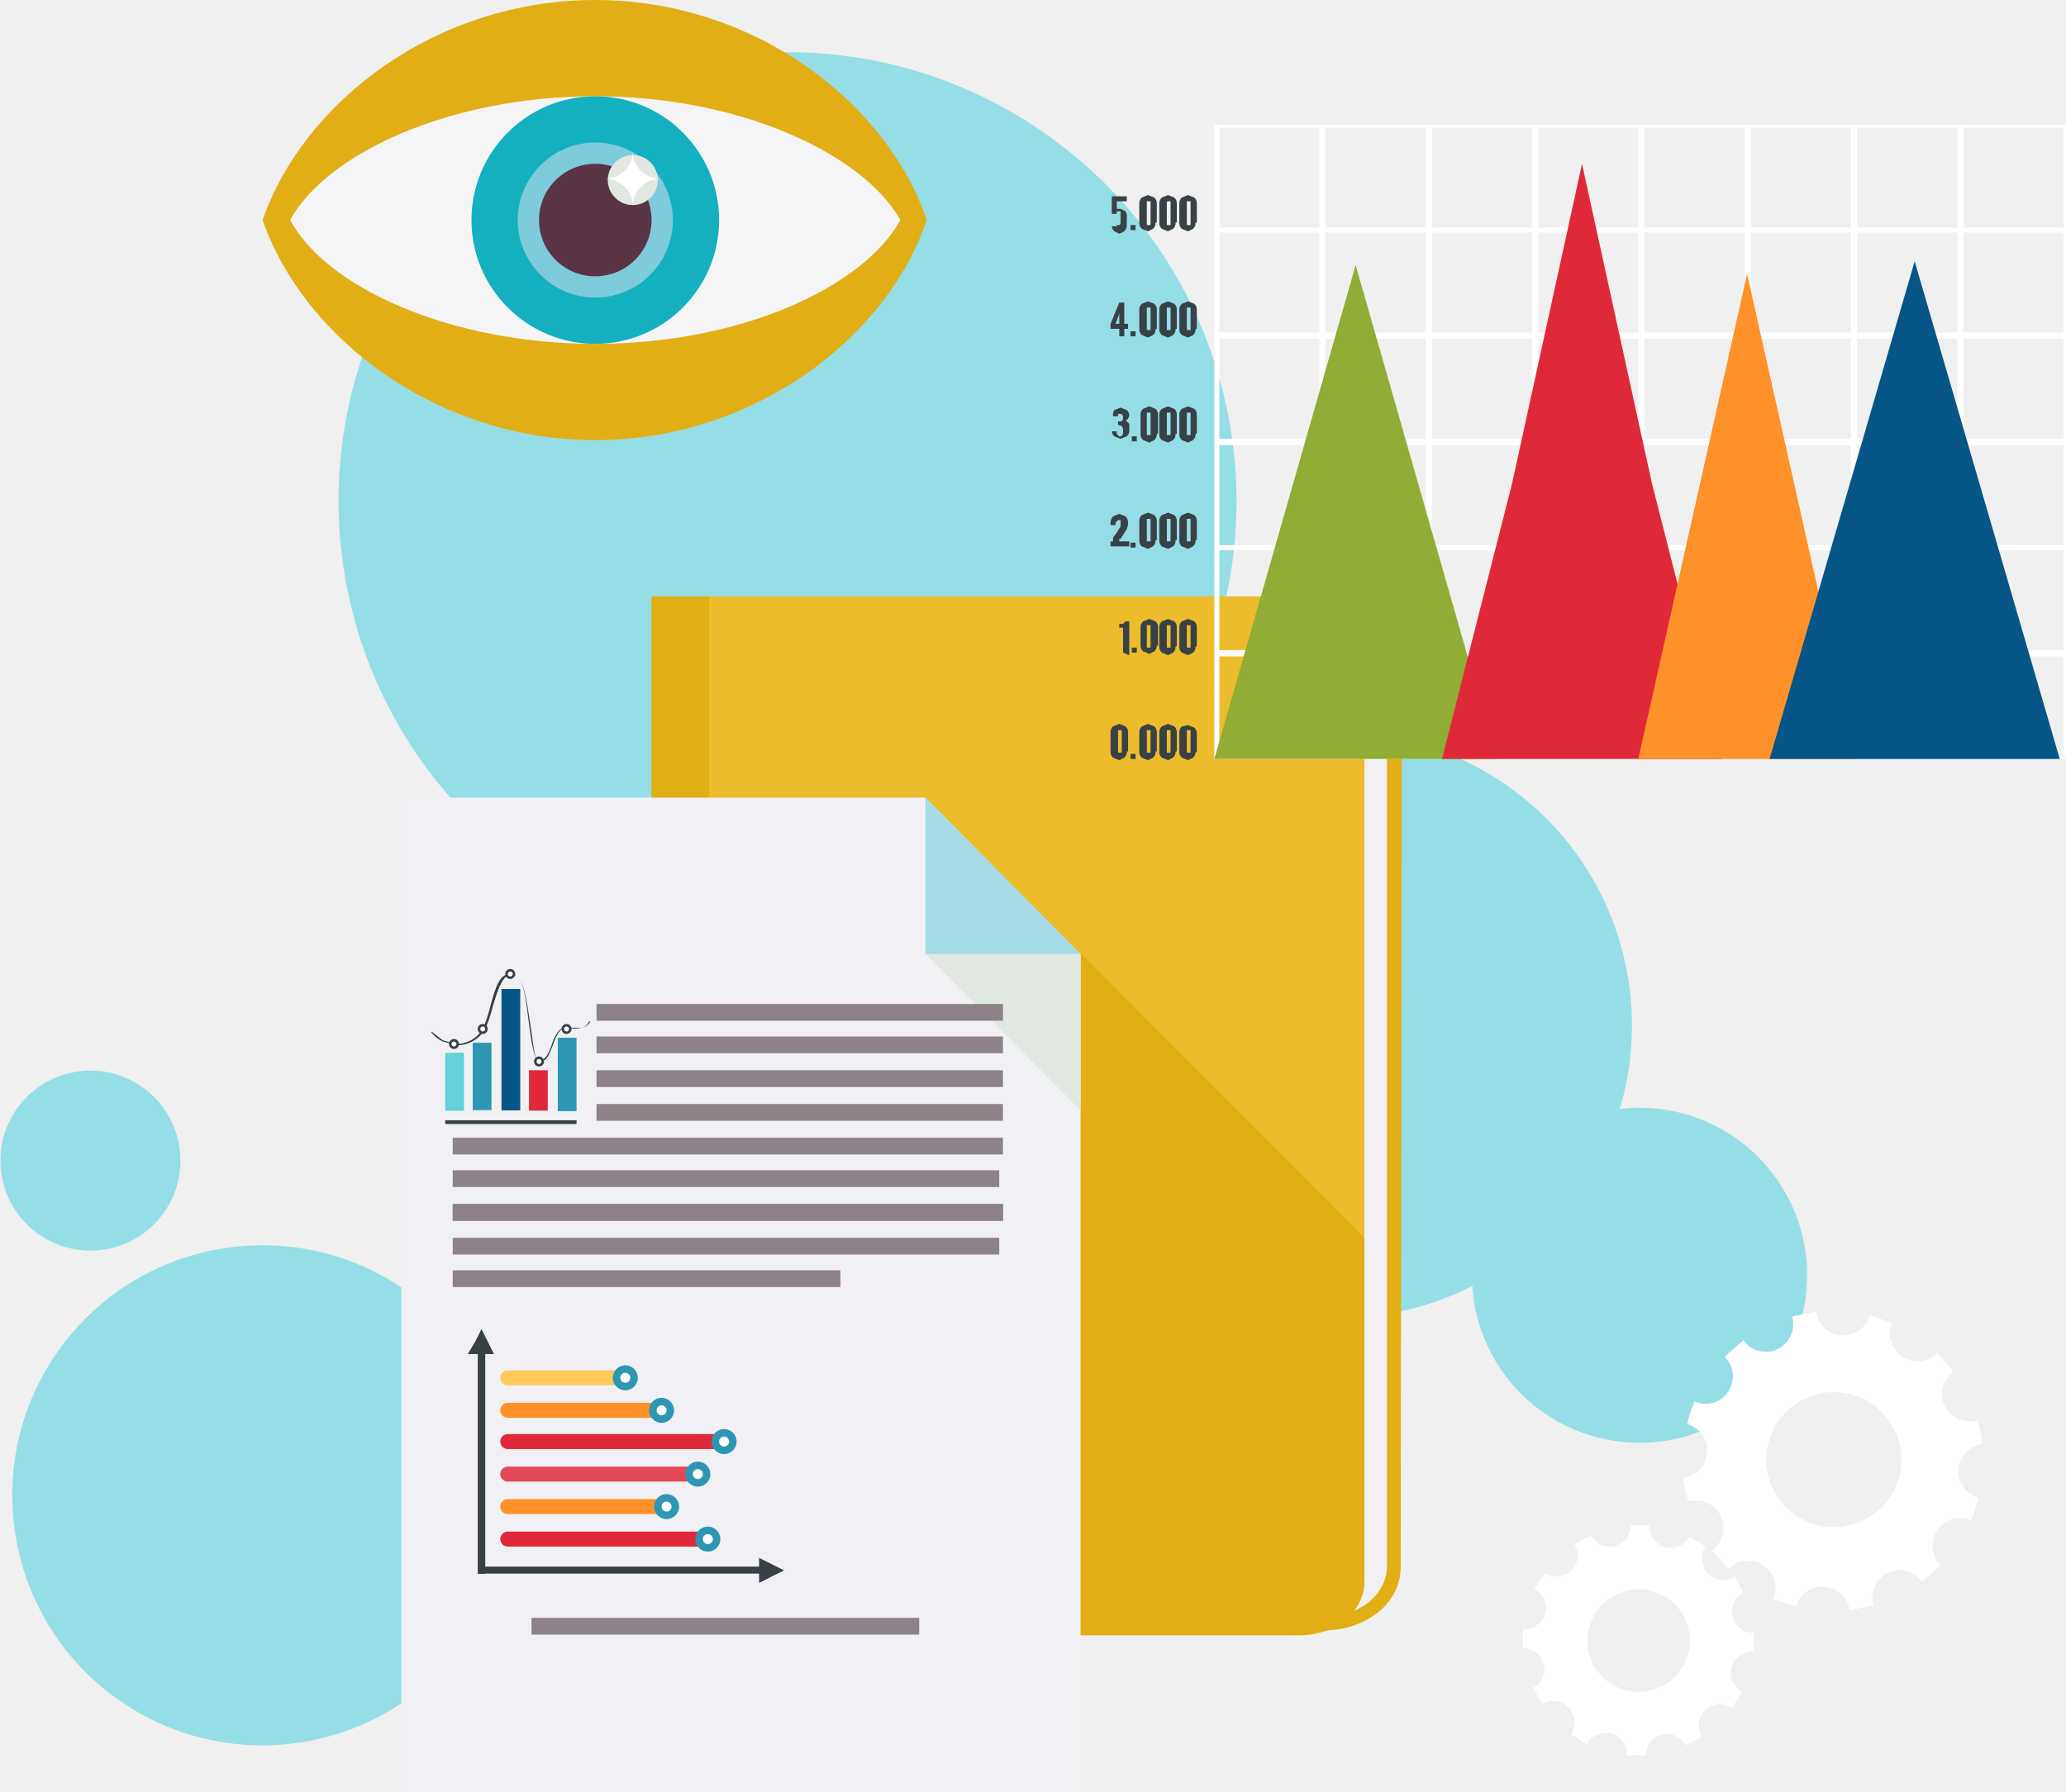
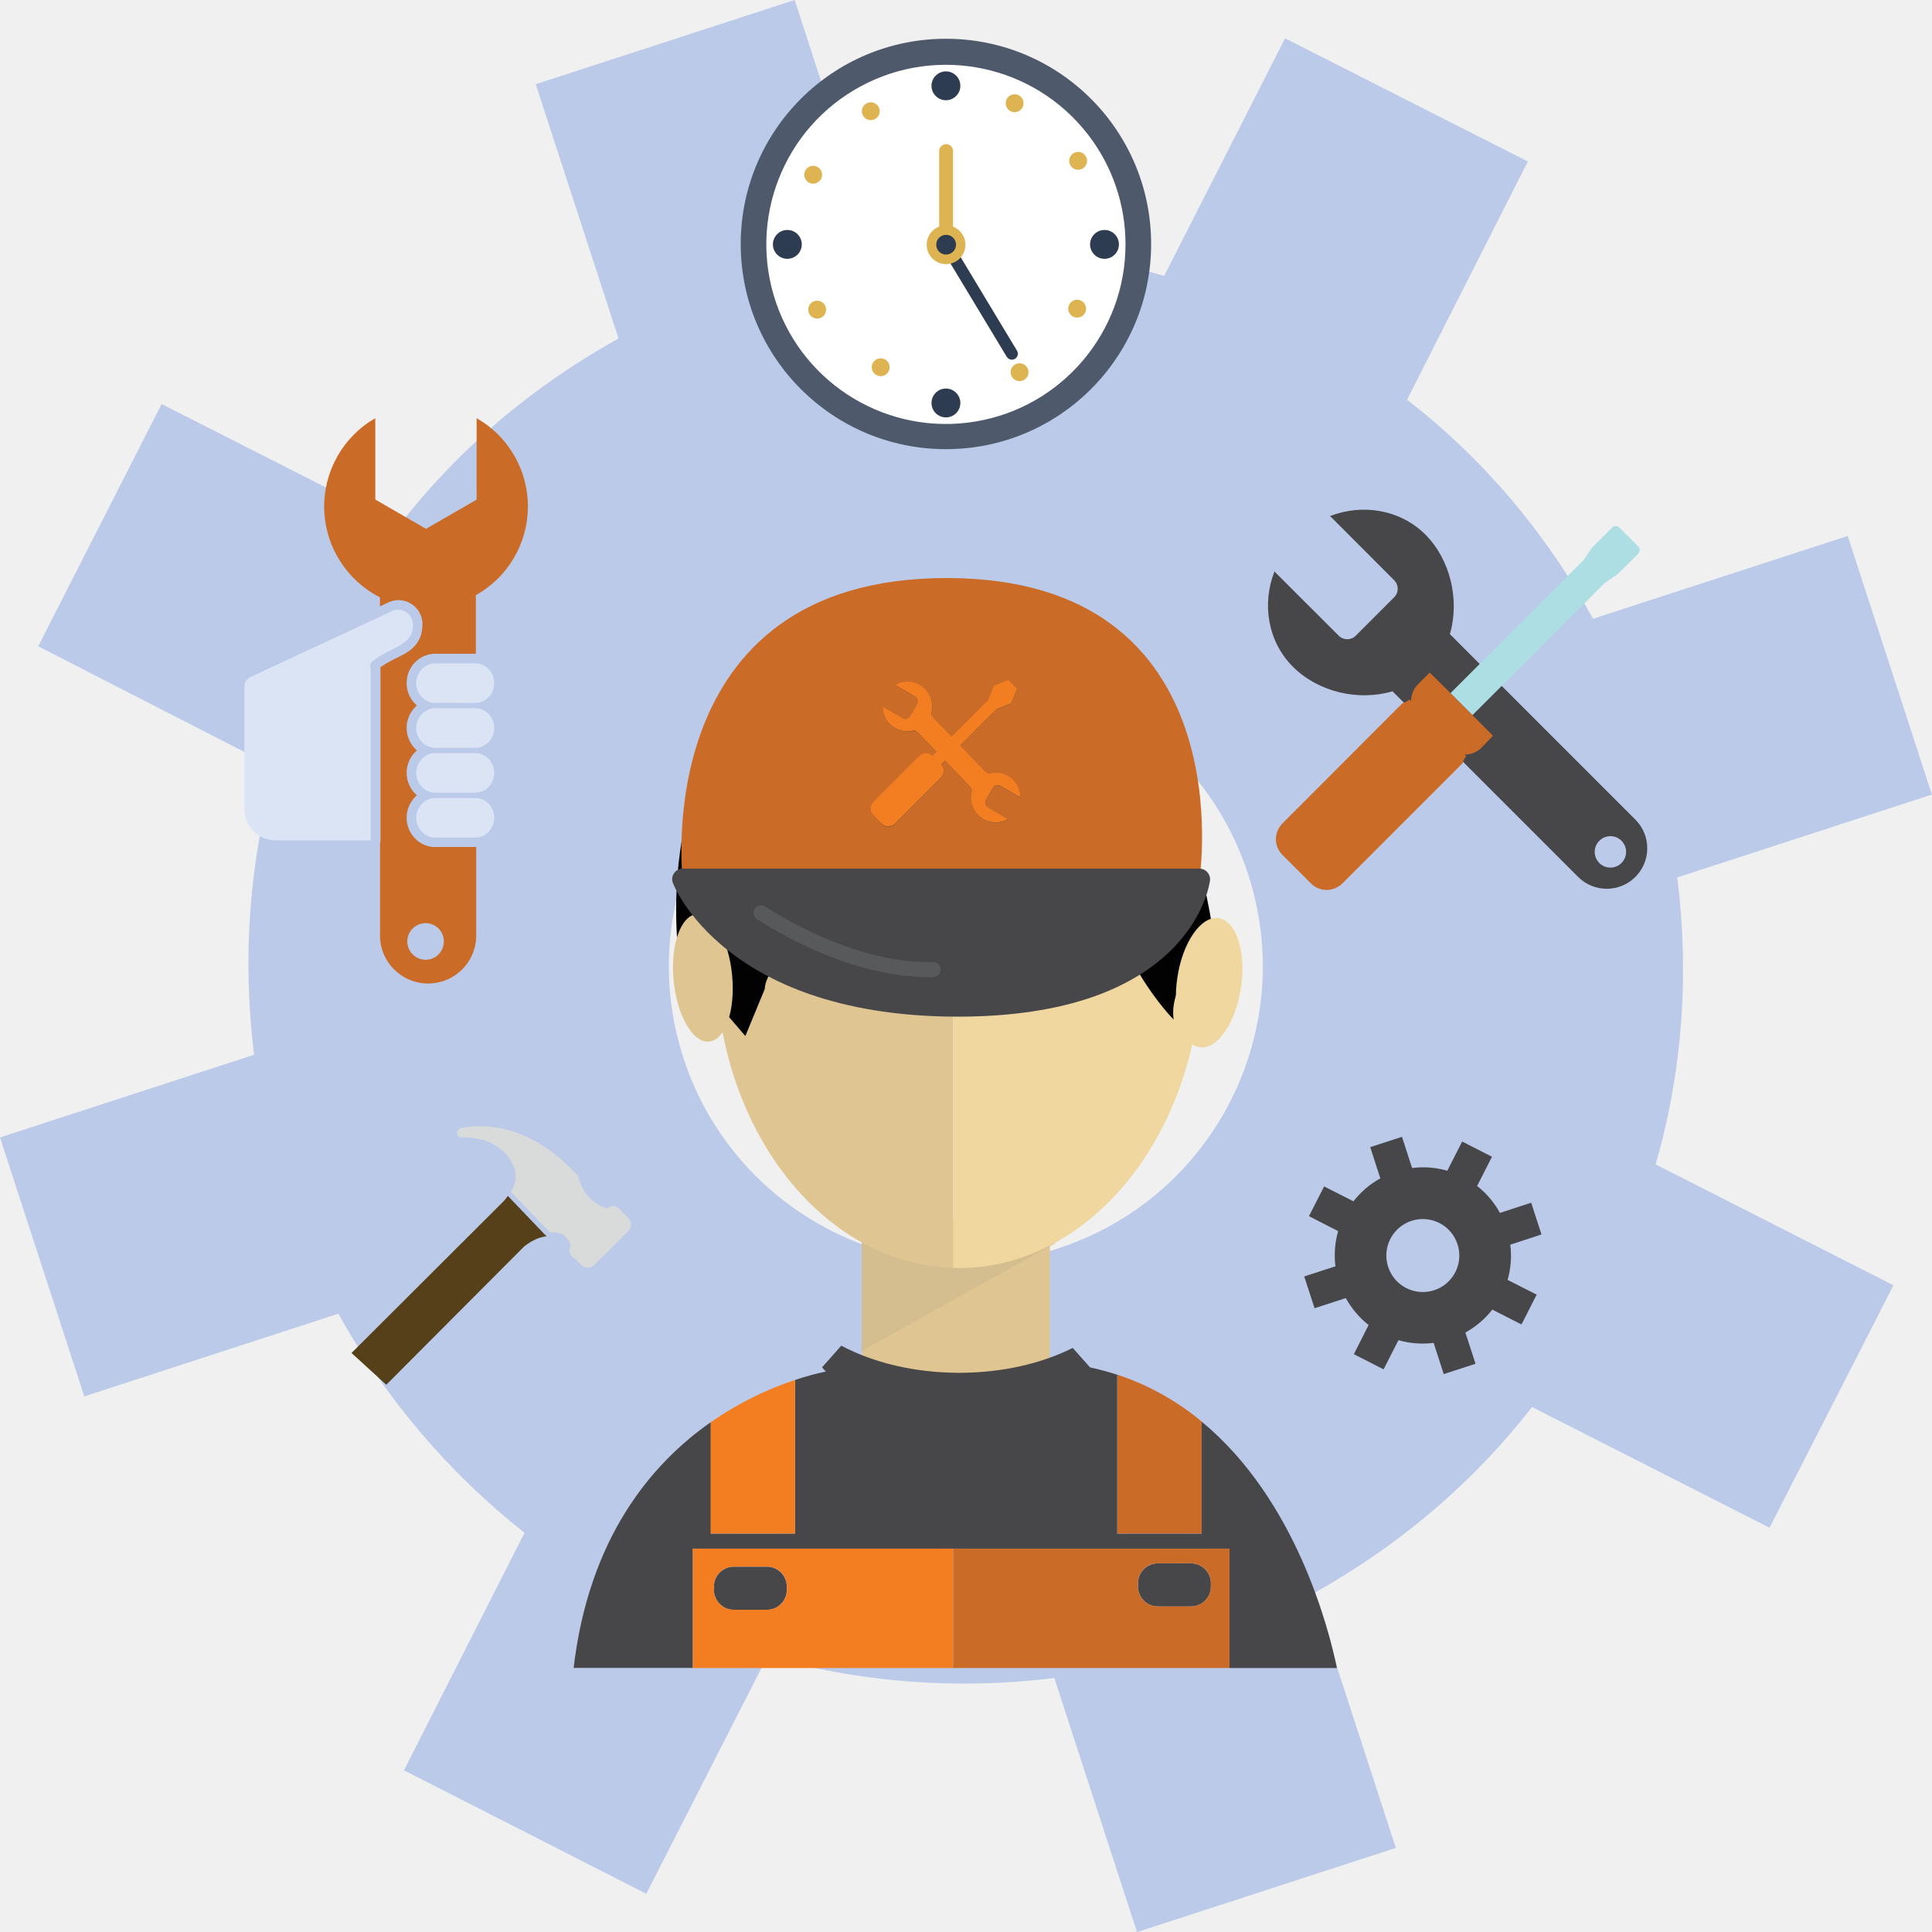
- <svg xmlns="http://www.w3.org/2000/svg" viewBox="0 0 165.2 143.3">
-   <circle cx="62.9" cy="40.1" r="35.9" transform="translate(-6.2 68) rotate(-54.5)" fill="#96dee6" />
-   <circle cx="21" cy="119.5" r="20" transform="translate(-88.5 67.3) rotate(-54.5)" fill="#96dee6" />
-   <path d="M47.6,0C60.2,0,70.9,8.1,74.1,17.6c-3.2,9.5-13.9,17.6-26.5,17.6S24.3,27.1,21,17.6C24.3,8.1,34.9,0,47.6,0Z" fill="#e1ae15" fill-rule="evenodd" />
-   <path d="M47.6,7.7C59.2,7.7,69,12.3,72,17.6c-3,5.4-12.8,9.9-24.4,9.9S26.1,23,23.2,17.6C26.1,12.3,35.9,7.7,47.6,7.7Z" fill="#f5f5f7" fill-rule="evenodd" />
-   <circle cx="47.6" cy="17.6" r="9.9" fill="#14b0bf" />
-   <circle cx="47.6" cy="17.6" r="6.2" fill="#7dcbdb" />
-   <circle cx="47.6" cy="17.6" r="4.5" fill="#5a3445" />
-   <circle cx="50.6" cy="14.4" r="2" fill="#e1e8e1" />
-   <path d="M50.6,12.1h0a2.2,2.2,0,0,0,2.2,2.2h0a2.2,2.2,0,0,0-2.2,2.2h0a2.2,2.2,0,0,0-2.2-2.2h0A2.2,2.2,0,0,0,50.6,12.1Z" fill="#fff" fill-rule="evenodd" />
-   <circle cx="131.1" cy="102" r="13.4" fill="#96dee6" />
-   <path d="M153.7,126.5l1.5-1.3a2.2,2.2,0,0,1,2.4-3.6,11.9,11.9,0,0,0,.6-1.8,2.2,2.2,0,0,1,.3-4.3,11.9,11.9,0,0,0-.4-1.9,2.2,2.2,0,0,1-1.9-3.9l-1.3-1.5a2.2,2.2,0,0,1-3.6-2.4l-1.8-.6a2.2,2.2,0,0,1-4.3-.3l-1.9.4a2.2,2.2,0,0,1-3.9,1.9l-1.5,1.3a2.2,2.2,0,0,1-2.4,3.6,12,12,0,0,0-.6,1.8,2.2,2.2,0,0,1-.3,4.3,11.7,11.7,0,0,0,.4,1.9,2.2,2.2,0,0,1,1.9,3.9l1.3,1.5a2.2,2.2,0,0,1,3.6,2.4l1.8.6a2.2,2.2,0,0,1,4.3.3l1.9-.4a2.2,2.2,0,0,1,3.9-1.9Zm-4.7-4.9a5.4,5.4,0,1,1,2.5-7.2A5.4,5.4,0,0,1,149,121.6Z" fill="#fff" fill-rule="evenodd" />
-   <path d="M134.8,139.6l1.3-.7a1.7,1.7,0,0,1,2.4-2.3l.8-1.3a1.7,1.7,0,0,1,.9-3.2,9.4,9.4,0,0,0,0-1.5,1.7,1.7,0,0,1-.8-3.2l-.7-1.3a1.7,1.7,0,0,1-2.3-2.4l-1.3-.8a1.7,1.7,0,0,1-3.2-.9h-1.5a1.7,1.7,0,0,1-3.2.8l-1.3.7a1.7,1.7,0,0,1-2.4,2.3l-.8,1.3a1.7,1.7,0,0,1-.9,3.2,9.3,9.3,0,0,0,0,1.5,1.7,1.7,0,0,1,.8,3.2l.7,1.3a1.7,1.7,0,0,1,2.3,2.4l1.3.8a1.7,1.7,0,0,1,3.2.9h1.5a1.7,1.7,0,0,1,3.2-.8Zm-2.8-4.4a4.1,4.1,0,1,1,3-5A4.1,4.1,0,0,1,132,135.2Z" fill="#fff" fill-rule="evenodd" />
-   <circle cx="7.2" cy="92.8" r="7.2" transform="translate(-72.5 44.8) rotate(-54.5)" fill="#96dee6" />
-   <circle cx="107" cy="82" r="23.4" transform="translate(-21.8 121.5) rotate(-54.5)" fill="#96dee6" />
-   <path d="M112,125.3c0,3.2-3.1,5.1-6.1,5.1H52.9V48h53.1c2.9,0,6.1,2,6.1,5.1Z" fill="#e1ae15" fill-rule="evenodd" />
-   <path d="M110.9,125.3V53.2c0-2.2-2.2-4.1-5-4.1H54v80.2h52C108.7,129.3,110.9,127.5,110.9,125.3Z" fill="#f1f1f5" fill-rule="evenodd" />
-   <path d="M109.1,126.5V51.9c0-2.3-2.2-4.2-5-4.2h-52v83h52C106.9,130.7,109.1,128.8,109.1,126.5Z" fill="#ecbc2c" fill-rule="evenodd" />
-   <path d="M109.1,126.5V99L76,65.8,52.1,89.7v41.1h52C106.9,130.7,109.1,128.8,109.1,126.5Z" fill="#e1ae15" fill-rule="evenodd" />
-   <rect x="52.1" y="47.7" width="4.6" height="83.02" fill="#e1ae15" />
-   <polygon points="32.1 63.8 74 63.8 86.4 76.3 86.4 143.3 32.1 143.3 32.1 63.8" fill="#f1f1f5" fill-rule="evenodd" />
-   <polygon points="74 76.3 86.4 88.8 86.4 76.3 80.2 70.1 74 76.3" fill="#e1e8e1" fill-rule="evenodd" />
-   <polygon points="74 63.8 86.4 76.3 74 76.3 74 63.8" fill="#a5dbe5" fill-rule="evenodd" />
-   <rect x="47.7" y="80.3" width="32.5" height="1.34" fill="#8c8287" />
-   <rect x="47.7" y="82.9" width="32.5" height="1.34" fill="#8c8287" />
-   <rect x="47.7" y="85.6" width="32.5" height="1.34" fill="#8c8287" />
-   <rect x="47.7" y="88.3" width="32.5" height="1.34" fill="#8c8287" />
-   <rect x="36.2" y="91" width="44" height="1.34" fill="#8c8287" />
-   <rect x="36.2" y="93.6" width="43.7" height="1.34" fill="#8c8287" />
-   <rect x="36.2" y="96.3" width="44" height="1.34" fill="#8c8287" />
-   <rect x="36.2" y="96.3" width="44" height="1.34" fill="#8c8287" />
-   <rect x="36.2" y="99" width="43.7" height="1.34" fill="#8c8287" />
-   <rect x="36.2" y="101.6" width="31" height="1.34" fill="#8c8287" />
-   <path d="M37.3,122.4l-.5-1.4H34.7l-.5,1.4H33.1l2-5.6h1.4l2,5.6Zm-1.6-4.7h0v.3l-.7,2h1.6l-.6-1.6-.2-.5Z" fill="#f1f1f5" fill-rule="evenodd" />
-   <rect x="42.5" y="129.4" width="31" height="1.34" fill="#8c8287" />
-   <rect x="35.6" y="84.2" width="1.5" height="4.64" fill="#64d0da" />
-   <rect x="37.8" y="83.4" width="1.5" height="5.39" fill="#2d96b3" />
-   <rect x="40.1" y="79.1" width="1.5" height="9.71" fill="#055586" />
-   <rect x="42.3" y="85.6" width="1.5" height="3.23" fill="#df2938" />
-   <rect x="35.6" y="89.6" width="10.5" height="0.3" fill="#384146" />
-   <rect x="44.6" y="83" width="1.5" height="5.87" fill="#2d96b3" />
-   <path d="M34.5,82.5l.9.7,1,.3h0a2.5,2.5,0,0,0,2.2-1.2,10,10,0,0,0,.6-1.8c.4-1.4.7-2.7,1.7-2.6s1.2,2.1,1.5,4,.3,3,.8,2.9h0c.4,0,.7-.6.9-1.2s.6-1.6,1.3-1.4h1.1a.8.8,0,0,0,.6-.5h.1a.9.9,0,0,1-.7.5,2.2,2.2,0,0,1-1.1,0h0c-.6-.1-.9.6-1.2,1.4s-.5,1.3-1,1.3-.7-1.5-.9-3-.4-4-1.3-3.9h0c-.8-.2-1.2,1.2-1.6,2.5a9.9,9.9,0,0,1-.6,1.8h0a2.6,2.6,0,0,1-2.3,1.3h0l-1.1-.3a2.7,2.7,0,0,1-.9-.7Z" fill="#384146" fill-rule="evenodd" />
-   <circle cx="43.1" cy="84.9" r="0.4" fill="#384146" />
-   <circle cx="43.1" cy="84.9" r="0.2" fill="#fff" />
-   <circle cx="45.3" cy="82.3" r="0.4" fill="#384146" />
-   <circle cx="45.3" cy="82.3" r="0.2" fill="#fff" />
-   <circle cx="38.6" cy="82.3" r="0.4" fill="#384146" />
-   <circle cx="38.6" cy="82.3" r="0.2" fill="#fff" />
-   <circle cx="36.3" cy="83.5" r="0.4" fill="#384146" />
-   <circle cx="36.3" cy="83.5" r="0.2" fill="#fff" />
-   <circle cx="40.8" cy="77.9" r="0.4" fill="#384146" />
-   <circle cx="40.8" cy="77.9" r="0.2" fill="#fff" />
-   <path d="M40.6,109.6H50a.6.6,0,0,1,.6.6h0a.6.6,0,0,1-.6.6H40.6a.6.6,0,0,1-.6-.6h0A.6.6,0,0,1,40.6,109.6Z" fill="#ffca5a" fill-rule="evenodd" />
-   <circle cx="50" cy="110.2" r="1" fill="#2d96b3" />
-   <circle cx="50" cy="110.2" r="0.4" fill="#fff" />
-   <path d="M40.6,112.2H52.9a.6.6,0,0,1,.6.6h0a.6.6,0,0,1-.6.6H40.6a.6.6,0,0,1-.6-.6h0A.6.6,0,0,1,40.6,112.2Z" fill="#fe912a" fill-rule="evenodd" />
-   <circle cx="52.9" cy="112.8" r="1" fill="#2d96b3" />
-   <circle cx="52.9" cy="112.8" r="0.4" fill="#fff" />
-   <path d="M40.6,114.7H57.9a.6.6,0,0,1,.6.6h0a.6.6,0,0,1-.6.6H40.6a.6.6,0,0,1-.6-.6h0A.6.6,0,0,1,40.6,114.7Z" fill="#df2938" fill-rule="evenodd" />
-   <circle cx="57.9" cy="115.3" r="1" fill="#2d96b3" />
-   <circle cx="57.9" cy="115.3" r="0.4" fill="#fff" />
-   <path d="M40.6,117.3H55.8a.6.6,0,0,1,.6.6h0a.6.6,0,0,1-.6.6H40.6a.6.6,0,0,1-.6-.6h0A.6.6,0,0,1,40.6,117.3Z" fill="#e34856" fill-rule="evenodd" />
-   <circle cx="55.8" cy="117.9" r="1" fill="#2d96b3" />
-   <circle cx="55.8" cy="117.9" r="0.4" fill="#fff" />
-   <path d="M40.6,119.9H53.3a.6.6,0,0,1,.6.6h0a.6.6,0,0,1-.6.6H40.6a.6.6,0,0,1-.6-.6h0A.6.6,0,0,1,40.6,119.9Z" fill="#fe912a" fill-rule="evenodd" />
-   <circle cx="53.3" cy="120.5" r="1" fill="#2d96b3" />
-   <circle cx="53.3" cy="120.5" r="0.4" fill="#fff" />
-   <path d="M40.6,122.5h16a.6.6,0,0,1,.6.6h0a.6.6,0,0,1-.6.6h-16a.6.6,0,0,1-.6-.6h0A.6.6,0,0,1,40.6,122.5Z" fill="#df2938" fill-rule="evenodd" />
-   <circle cx="56.6" cy="123.1" r="1" fill="#2d96b3" />
-   <circle cx="56.6" cy="123.1" r="0.4" fill="#fff" />
-   <rect x="38.4" y="125.3" width="22.8" height="0.56" fill="#384146" />
-   <rect x="38.2" y="108.1" width="0.6" height="17.78" fill="#384146" />
-   <polygon points="62.7 125.6 61.7 125.1 60.7 124.6 60.7 125.6 60.7 126.6 61.7 126.1 62.7 125.6" fill="#384146" fill-rule="evenodd" />
-   <polygon points="38.5 106.3 39 107.3 39.5 108.3 38.5 108.3 37.4 108.3 38 107.3 38.5 106.3" fill="#384146" fill-rule="evenodd" />
-   <path d="M97.1,10h68.1V60.7H97.1V10Zm.4.2v8h8v-8Zm8.5,0v8h8v-8Zm8.5,0v8h8v-8Zm8.5,0v8h8v-8Zm8.5,0v8h8v-8Zm8.5,0v8h8v-8Zm8.5,0v8h8v-8Zm8.5,0v8h8v-8ZM97.5,18.6v8h8v-8Zm8.5,0v8h8v-8Zm8.5,0v8h8v-8Zm8.5,0v8h8v-8Zm8.5,0v8h8v-8Zm8.5,0v8h8v-8Zm8.5,0v8h8v-8Zm8.5,0v8h8v-8ZM97.5,27.1v8h8v-8Zm8.5,0v8h8v-8Zm8.5,0v8h8v-8Zm8.5,0v8h8v-8Zm8.5,0v8h8v-8Zm8.5,0v8h8v-8Zm8.5,0v8h8v-8Zm8.5,0v8h8v-8ZM97.5,35.6v8h8v-8Zm8.5,0v8h8v-8Zm8.5,0v8h8v-8Zm8.5,0v8h8v-8Zm8.5,0v8h8v-8Zm8.5,0v8h8v-8Zm8.5,0v8h8v-8Zm8.5,0v8h8v-8h-8ZM97.5,44v8h8V44Zm8.5,0v8h8V44Zm8.5,0v8h8V44Zm8.5,0v8h8V44Zm8.5,0v8h8V44Zm8.5,0v8h8V44Zm8.5,0v8h8V44Zm8.5,0v8h8V44ZM97.5,52.5v8h8v-8Zm8.5,0v8h8v-8Zm8.5,0v8h8v-8Zm8.5,0v8h8v-8Zm8.5,0v8h8v-8Zm8.5,0v8h8v-8Zm8.5,0v8h8v-8Zm8.5,0v8h8v-8Z" fill="#fff" fill-rule="evenodd" />
-   <polygon points="108.4 21.2 119.7 60.7 108.4 60.7 97.1 60.7 108.4 21.2" fill="#91ad35" fill-rule="evenodd" />
-   <polygon points="126.5 13.1 132.1 38.7 137.7 60.7 126.5 60.7 115.3 60.7 120.9 38.7 126.5 13.1" fill="#df2938" fill-rule="evenodd" />
-   <polygon points="139.7 21.9 148.4 60.7 139.7 60.7 131 60.7 139.7 21.9" fill="#fe912a" fill-rule="evenodd" />
-   <polygon points="153.1 20.9 164.7 60.7 153.1 60.7 141.5 60.7 153.1 20.9" fill="#055586" fill-rule="evenodd" />
-   <path d="M90.1,60.1a.6.6,0,0,1-.2.5l-.4.2-.5-.2a.6.6,0,0,1-.2-.4V58.6a.6.6,0,0,1,.2-.5l.5-.2.5.2a.6.6,0,0,1,.2.5v1.5Zm-.4-1.5v-.2h-.3v1.8h.3V58.6Zm.7,1.7h.4v.4h-.4v-.4Zm2-.2a.6.6,0,0,1-.2.5l-.4.2-.5-.2a.6.6,0,0,1-.2-.4V58.6a.6.6,0,0,1,.2-.5l.5-.2.5.2a.6.6,0,0,1,.2.5v1.5ZM92,58.6v-.2h-.3v1.8h.3V58.6Zm2,1.5a.6.6,0,0,1-.2.5l-.4.2-.5-.2a.6.6,0,0,1-.2-.4V58.6a.6.6,0,0,1,.2-.5l.5-.2.5.2a.6.6,0,0,1,.2.5v1.5Zm-.4-1.5v-.2h-.3v1.8h.3V58.6Zm2,1.5a.6.6,0,0,1-.2.5l-.4.2-.5-.2a.6.6,0,0,1-.2-.4V58.6a.6.6,0,0,1,.2-.5L95,58l.5.2a.6.6,0,0,1,.2.5v1.5Zm-.4-1.5v-.2h-.3v1.8h.3V58.6Z" fill="#384146" fill-rule="evenodd" />
-   <path d="M89.8,52.2V50.2h-.3v-.3h.3l.2-.2h.3v2.7Zm.7-.4h.4v.4h-.4v-.4Zm2-.2a.6.6,0,0,1-.2.5l-.4.2-.5-.2a.6.6,0,0,1-.2-.5V50.2a.6.6,0,0,1,.2-.5l.5-.2.5.2a.6.6,0,0,1,.2.5v1.5ZM92,50.2V50h-.3v1.8h.3V50.2Zm2,1.5a.6.6,0,0,1-.2.5l-.4.2-.5-.2a.6.6,0,0,1-.2-.5V50.2a.6.6,0,0,1,.2-.5l.5-.2.5.2a.6.6,0,0,1,.2.5v1.5Zm-.4-1.5V50h-.3v1.8h.3V50.2Zm2,1.5a.6.6,0,0,1-.2.5l-.4.2-.5-.2a.6.6,0,0,1-.2-.5V50.2a.6.6,0,0,1,.2-.5l.5-.2.5.2a.6.6,0,0,1,.2.5v1.5Zm-.4-1.5V50h-.3v1.8h.3V50.2Z" fill="#384146" fill-rule="evenodd" />
-   <path d="M88.8,41.9a.8.8,0,0,1,.2-.6l.5-.2.5.2a.7.7,0,0,1,.2.5,1.2,1.2,0,0,1-.1.5l-.3.5-.2.3h-.1v.2h.8v.4H88.8v-.4H89V43l.3-.4.3-.5v-.5h-.2l-.2.2v.2h-.4Zm1.6,1.5h.4v.4h-.4v-.4Zm2-.2a.6.6,0,0,1-.2.5l-.4.2-.5-.2a.6.6,0,0,1-.2-.4V41.7a.6.6,0,0,1,.2-.5l.5-.2.5.2a.6.6,0,0,1,.2.5v1.5ZM92,41.7v-.2h-.3v1.8h.3V41.7Zm2,1.5a.6.6,0,0,1-.2.5l-.4.2-.5-.2a.6.6,0,0,1-.2-.4V41.7a.6.6,0,0,1,.2-.5l.5-.2.5.2a.6.6,0,0,1,.2.5v1.5Zm-.4-1.5v-.2h-.3v1.8h.3V41.7Zm2,1.5a.6.6,0,0,1-.2.5l-.4.2-.5-.2a.6.6,0,0,1-.2-.4V41.7a.6.6,0,0,1,.2-.5l.5-.2.5.2a.6.6,0,0,1,.2.5v1.5Zm-.4-1.5v-.2h-.3v1.8h.3V41.7Z" fill="#384146" fill-rule="evenodd" />
-   <path d="M89.5,34.9c.2,0,.3-.1.3-.3v-.2q0-.4-.4-.4v-.3h.3a.5.5,0,0,0,.1-.3h0c0-.2-.1-.3-.2-.3h-.2v.2h-.4a.7.7,0,0,1,.1-.5l.5-.2.5.2a.6.6,0,0,1,.2.4h0a.7.7,0,0,1-.2.4h-.1l.3.3v.5a.6.6,0,0,1-.2.5l-.5.2-.5-.2a.6.6,0,0,1-.2-.4h.4v.2Zm1,0h.4v.4h-.4v-.4Zm2-.2a.6.6,0,0,1-.2.5l-.4.2-.5-.2a.6.6,0,0,1-.2-.5V33.2a.6.6,0,0,1,.2-.5l.5-.2.5.2a.6.6,0,0,1,.2.5v1.5ZM92,33.2v-.2h-.3v1.8h.3V33.2Zm2,1.5a.6.6,0,0,1-.2.5l-.4.2-.5-.2a.6.6,0,0,1-.2-.5V33.2a.6.6,0,0,1,.2-.5l.5-.2.5.2a.6.6,0,0,1,.2.5v1.5Zm-.4-1.5v-.2h-.3v1.8h.3V33.2Zm2,1.5a.6.6,0,0,1-.2.5l-.4.2-.5-.2a.6.6,0,0,1-.2-.5V33.2a.6.6,0,0,1,.2-.5l.5-.2.5.2a.6.6,0,0,1,.2.5v1.5Zm-.4-1.5v-.2h-.3v1.8h.3V33.2Z" fill="#384146" fill-rule="evenodd" />
-   <path d="M88.8,25.9l.7-1.7h.4v1.7h.3v.4h-.3v.6h-.4v-.6h-.7v-.4Zm.7,0v-.8l-.3.8Zm.9.6h.4v.4h-.4v-.4Zm2-.2a.6.6,0,0,1-.2.5l-.4.2-.5-.2a.6.6,0,0,1-.2-.5V24.8a.6.6,0,0,1,.2-.5l.5-.2.5.2a.6.6,0,0,1,.2.5v1.5ZM92,24.8v-.2h-.3v1.8h.3V24.8Zm2,1.5a.6.6,0,0,1-.2.5l-.4.2-.5-.2a.6.6,0,0,1-.2-.5V24.8a.6.6,0,0,1,.2-.5l.5-.2.5.2a.6.6,0,0,1,.2.5v1.5Zm-.4-1.5v-.2h-.3v1.8h.3V24.8Zm2,1.5a.6.6,0,0,1-.2.5l-.4.2-.5-.2a.6.6,0,0,1-.2-.5V24.8a.6.6,0,0,1,.2-.5l.5-.2.5.2a.6.6,0,0,1,.2.5v1.5Zm-.4-1.5v-.2h-.3v1.8h.3V24.8Z" fill="#384146" fill-rule="evenodd" />
-   <path d="M89.3,16.1v.6h.3l.4.2a.8.8,0,0,1,.1.5v.6a.7.7,0,0,1-.2.5l-.4.2-.4-.2a.6.6,0,0,1-.2-.4h.4V18h.1c.2,0,.2-.1.2-.3v-.8h-.3v.2h-.4V15.7h1.2v.4ZM90.4,18h.4v.4h-.4V18Zm2-.2a.6.6,0,0,1-.2.5l-.4.2-.5-.2a.6.6,0,0,1-.2-.4V16.3a.6.6,0,0,1,.2-.5l.5-.2.5.2a.6.6,0,0,1,.2.5v1.5ZM92,16.3v-.2h-.3V18h.3V16.3Zm2,1.5a.6.6,0,0,1-.2.5l-.4.2-.5-.2a.6.6,0,0,1-.2-.4V16.3a.6.6,0,0,1,.2-.5l.5-.2.5.2a.6.6,0,0,1,.2.5v1.5Zm-.4-1.5v-.2h-.3V18h.3V16.3Zm2,1.5a.6.6,0,0,1-.2.5l-.4.2-.5-.2a.6.6,0,0,1-.2-.4V16.3a.6.6,0,0,1,.2-.5l.5-.2.5.2a.6.6,0,0,1,.2.5v1.5Zm-.4-1.5v-.2h-.3V18h.3V16.3Z" fill="#384146" fill-rule="evenodd" />
+ <svg xmlns="http://www.w3.org/2000/svg" viewBox="0 0 1794.3 1794.5">
+   <path d="M1537.8,1081.5c24.7-85.2,31.5-175.5,20.1-266.5l236.5-77-78.2-240.2-236.5,76.9c-44.3-80.7-102.8-149.3-172.8-203.4l112.2-221.3L1193.6,35.6,1081.3,256.3c-85-24.8-175.4-31.6-266.4-20.2L738.1,0,497.6,78.2l76.9,236.2c-80,44.4-149,103-203.3,173.1L150.1,375.3,35.5,600.3,256,713.3c-24.2,84.5-31.3,174.8-20,266.4L0,1056.5,78.3,1297l236-76.8a677.8,677.8,0,0,0,172.9,203.5l-112,220.6L600.3,1759l112.6-220.8c84.9,24.5,175.4,31.6,266.4,20.4l76.8,236,240.4-78.2-76.9-236.2c80.2-44.6,149-103.3,203.4-173.3L1643.6,1419l115.1-225.2Zm-555.2,78.2c-144.6,47-300.7-32.1-347.8-177s32.5-300.7,177.1-347.7,300.2,32,347.4,177S1127.5,1112.5,982.6,1159.6Z" fill="#bacae8" />
+   <rect x="800.7" y="1146.9" width="174.5" height="205.23" fill="#dfc592" />
+   <polygon points="800.4 1254.8 980.3 1154.6 800.4 1113.6 800.4 1254.8" fill="#d4bd8e" />
+   <path d="M664.7,890.4c0,156.5,98.3,283.7,220.6,287.2V659.7C765.2,663.6,664.7,736.1,664.7,890.4Z" fill="#dfc592" />
+   <path d="M895.6,659.5l-10.3.2v517.9l5.1.2c124.7,0,225.8-128.6,225.8-287.3S1020.3,659.5,895.6,659.5Z" fill="#efd79f" />
+   <path d="M1023.4,800.7s-79.5,130.8-225.8,118c0,0,48.7-15.4,48.7-41,0,0-35.9,25.6-71.8,33.3,0,0,25.7-33.3,20.5-48.7,0,0-82.1,18-84.7,56.4l-18,43.6-61.6-71.8S595.8,655,777.9,601.2s263.9,70.4,263.9,70.4,61.6,30.9,87,207c0,0-43.9,29.9-38.7,68.4C1090.1,947,1031,888,1023.4,800.7Z" fill="#020202" />
+   <path d="M1093.5,908.4c-4.9,33.1,4.5,61.9,20.8,64.3s33.5-22.5,38.4-55.6-4.5-61.9-20.8-64.3S1098.3,875.3,1093.5,908.4Z" fill="#efd79f" />
+   <path d="M680,905.7c3.2,32.7-6.4,60.4-21.4,61.8s-29.7-23.9-32.9-56.6,6.4-60.4,21.4-61.8S676.9,873,680,905.7Z" fill="#dfc592" />
+   <path d="M738.5,1424.5V1281.7a305.8,305.8,0,0,0-78.5,39.4l-15.9,103.4Z" fill="#f27e21" />
+   <path d="M1142.9,1424.5l-26.7-104.1a241,241,0,0,0-78.5-43.6v147.7Z" fill="#cb6b28" />
+   <rect x="663.1" y="1455.2" width="67.7" height="40" rx="18.5" ry="18.5" fill="#47474a" />
+   <rect x="1057" y="1452.1" width="67.7" height="40" rx="18.5" ry="18.5" fill="#47474a" />
+   <rect x="1057" y="1452.1" width="67.7" height="40" rx="18.5" ry="18.5" fill="none" />
+   <rect x="663.1" y="1455.2" width="67.7" height="40" rx="18.5" ry="18.5" fill="none" />
+   <path d="M643.5,1438.4H1142v110.9h99.8c-7.3-35.3-37.7-156.3-125.6-228.8v104.1h-78.5V1276.9a241.8,241.8,0,0,0-25.2-6.8l-16.1-18.1c-29,14.5-65.7,23.1-105.5,23.1-41.7,0-79.9-9.5-109.5-25.2l-17.9,20.2,3.6,3.8a256.1,256.1,0,0,0-28.5,7.8v142.9H660V1321.1c-55.4,38.8-113,107.6-127.2,228.1H643.5Z" fill="#47474a" />
+   <path d="M643.5,1438.4v110.9H885.4V1438.4Zm68.8,56.8H681.6a18.5,18.5,0,0,1-18.5-18.5v-3.1a18.5,18.5,0,0,1,18.5-18.5h30.8a18.5,18.5,0,0,1,18.5,18.5v3.1A18.5,18.5,0,0,1,712.4,1495.2Z" fill="#f27e21" />
+   <path d="M885.4,1438.4v110.9H1142V1438.4Zm220.8,53.7h-30.8a18.5,18.5,0,0,1-18.5-18.5v-3.1a18.5,18.5,0,0,1,18.5-18.5h30.8a18.5,18.5,0,0,1,18.5,18.5v3.1A18.5,18.5,0,0,1,1106.2,1492.1Z" fill="#cb6b28" />
+   <path d="M634.1,816.6h480s43.2-279.7-234.8-279.7S634.1,816.6,634.1,816.6Z" fill="#cb6b28" />
+   <path d="M1121.4,810.1a9.8,9.8,0,0,0-7.3-3.3h-480a9.8,9.8,0,0,0-9.1,13.3c.5,1.3,12.6,32.4,51.9,63.2,22.7,17.8,49.9,32,81,42.1,38.4,12.5,82.8,18.9,131.8,18.9s92-6.4,127.2-19c28.7-10.3,52.6-24.7,70.9-42.8,31.9-31.5,35.9-63.4,36.1-64.8A9.8,9.8,0,0,0,1121.4,810.1Z" fill="#47474a" />
+   <path d="M862.3,907.6c-40.9,0-81-14-107.9-26.1-30.1-13.5-50-27-50.9-27.6a7,7,0,1,1,7.9-11.5c.9.6,78.8,53.2,155.1,51.2a7,7,0,1,1,.4,14Z" fill="#58595b" />
+   <path d="M915.8,743.3l6.6-11.4a4.9,4.9,0,0,1,6.8-1.8l18.7,10.9a23,23,0,0,0-29.6-22.1,9.9,9.9,0,0,1-3.3-2.2l-23.1-24,33.8-33.8,13.6-5.5,5.5-13.6-8.1-8.1-13.6,5.5-5.5,13.6-33.6,33.6-16.8-17.5a9.9,9.9,0,0,1-2.2-3.7,23.1,23.1,0,0,0-33.5-26.8l18.7,10.9a5,5,0,0,1,1.8,6.8l-6.6,11.4a5,5,0,0,1-6.8,1.8l-18.7-10.9a23,23,0,0,0,29.6,22.1,9.9,9.9,0,0,1,3.3,2.2l17.1,17.8-3.7,3.7h0c-3.3-3.3-9-3.1-12.7.6l-41.9,41.9c-3.7,3.7-3.9,9.3-.6,12.7l8.1,8.1c3.3,3.4,9,3.1,12.7-.6l41.9-41.9c3.7-3.7,3.9-9.3.6-12.7h0l3.6-3.6,3,3.2h0l19.8,20.6a9.9,9.9,0,0,1,2.2,3.7,23.1,23.1,0,0,0,33.5,26.8L917.6,750A4.9,4.9,0,0,1,915.8,743.3Z" fill="#47474a" />
+   <path d="M936.7,631.5l8.1,8.1-5.5,13.6-13.6,5.5-33.8,33.8,23.1,24a9.9,9.9,0,0,0,3.3,2.2,23.3,23.3,0,0,1,6.6-1,23,23,0,0,1,23,23.1l-18.7-10.9a4.9,4.9,0,0,0-2.5-.7,4.9,4.9,0,0,0-4.3,2.5l-6.6,11.4a4.9,4.9,0,0,0,1.8,6.8l18.7,10.9a23.2,23.2,0,0,1-11.5,3.1,23.1,23.1,0,0,1-22-29.9,9.9,9.9,0,0,0-2.2-3.7l-19.8-20.6h0l-3-3.2-3.6,3.6h0c3.4,3.3,3.1,9-.6,12.7l-41.9,41.9a9.8,9.8,0,0,1-6.9,2.9,8.1,8.1,0,0,1-5.8-2.4l-8.1-8.1c-3.3-3.3-3.1-9,.6-12.7l41.9-41.9a9.8,9.8,0,0,1,6.9-2.9,8.2,8.2,0,0,1,5.8,2.4h0l3.7-3.7-17.1-17.8a9.9,9.9,0,0,0-3.3-2.2,23.3,23.3,0,0,1-6.6,1,23,23,0,0,1-23-23.1l18.7,10.9a4.9,4.9,0,0,0,6.8-1.8l6.6-11.4a5,5,0,0,0-1.8-6.8l-18.7-10.9a23.3,23.3,0,0,1,11.5-3.1,23.1,23.1,0,0,1,22,29.9,9.9,9.9,0,0,0,2.2,3.7l16.8,17.5,33.6-33.6,5.5-13.6,13.6-5.5" fill="#f27e21" />
+   <path d="M1519.1,761.4,1346.7,589c9.3-31.9.3-69.4-22.8-92.5s-58.3-29-88.6-17.1l1.3,1.1L1295,539a11.1,11.1,0,0,1,0,15.7l-17.9,17.9-17.9,17.9a11.1,11.1,0,0,1-15.7,0L1184.9,532l-1.1-1.3c-11.9,30.3-6.3,65.2,17.1,88.6s60.6,32.2,92.5,22.8l172.4,172.4a37.6,37.6,0,0,0,53.2,0h0A37.6,37.6,0,0,0,1519.1,761.4Zm-33.6,40.2a14.6,14.6,0,1,1,20.6,0A14.6,14.6,0,0,1,1485.5,801.6Z" fill="#47474a" />
+   <path d="M1521.4,507.3l-8.6-8.6-8.6-8.6a4.9,4.9,0,0,0-6.9,0l-18.8,18.8-7.7,11.6-1,.8L1347.2,643.9l10.2,10.2,10.2,10.2,122.6-122.5h.1l.3-.3,12.1-8.3,18.8-18.8A4.9,4.9,0,0,0,1521.4,507.3Z" fill="#acdee3" />
+   <path d="M1386.7,683.4l-19.1-19.2-10.2-10.2-10.2-10.2-19.2-19.1-11,11a21.6,21.6,0,0,0-6.3,15.5l-1.5-1.5a17.2,17.2,0,0,1-6.6,3.5L1191.1,764.9l-1.4,1.6-1.2,1.7a20.5,20.5,0,0,0,2.6,25.8l13.3,13.3,13.3,13.3a20.5,20.5,0,0,0,25.8,2.6l1.7-1.2,1.6-1.4,111.6-111.6a17.3,17.3,0,0,1,3.5-6.6l-1.5-1.5a21.6,21.6,0,0,0,15.5-6.3Z" fill="#cb6b28" />
+   <line x1="1226.8" y1="793.8" x2="1323.4" y2="697.1" fill="#b0aaa3" />
+   <path d="M404.3,786.8c-14.6,0-26.6-12.2-26.6-27.2a27.5,27.5,0,0,1,9.5-20.9,27.6,27.6,0,0,1,0-41.7,27.6,27.6,0,0,1,0-41.7,27.5,27.5,0,0,1-9.5-20.9c0-15,11.9-27.2,26.6-27.2H442V552.8a94.4,94.4,0,0,0,.7-164.4v75.7l-47,27.1-47.1-27.2V388.4a94.6,94.6,0,0,0,4.3,166.4v8.4l6.6-3.1a22.3,22.3,0,0,1,32.9,19.7c0,9.3-3,16.6-9.3,22.3-4.3,3.9-9.5,6.5-15,9.2l-5.7,2.9a79.3,79.3,0,0,0-9.1,5.6,8.7,8.7,0,0,1,.1,1.1V780.6a8.9,8.9,0,0,1-.4,2.6v83.5a44.7,44.7,0,1,0,89.3,0v-80H404.3Zm3,99.7a17,17,0,1,1,0-24.1A17.1,17.1,0,0,1,407.3,886.5Z" fill="#cb6b28" />
+   <path d="M441.4,657.8H404.3c-9.7,0-17.7,8.3-17.7,18.4s8,18.4,17.7,18.4h37.1c9.7,0,17.7-8.3,17.7-18.4S451.1,657.8,441.4,657.8Z" fill="#dae4f4" />
+   <path d="M376.8,568.2a13.6,13.6,0,0,0-13.4-.2l-17.3,8L232,629.1a9.8,9.8,0,0,0-5,8.5V751.4a29.2,29.2,0,0,0,29.2,29.2h88.2V621l-.3-.7a5.9,5.9,0,0,1,.3-4,5.3,5.3,0,0,1,1.9-2.4,84.1,84.1,0,0,1,11.8-7.5c7.5-4,14.3-6.8,19-11s6.4-8.2,6.4-15.7A13.6,13.6,0,0,0,376.8,568.2Z" fill="#dae4f4" />
+   <path d="M441.4,616.1H404.3c-9.7,0-17.7,8.3-17.7,18.4s8,18.4,17.7,18.4h37.1c9.7,0,17.7-8.3,17.7-18.4S451.1,616.1,441.4,616.1Z" fill="#dae4f4" />
+   <path d="M441.4,741.2H404.3c-9.7,0-17.7,8.3-17.7,18.4s8,18.4,17.7,18.4h37.1c9.7,0,17.7-8.3,17.7-18.4S451.1,741.2,441.4,741.2Z" fill="#dae4f4" />
+   <path d="M441.4,699.5H404.3c-9.7,0-17.7,8.3-17.7,18.4s8,18.4,17.7,18.4h37.1c9.7,0,17.7-8.3,17.7-18.4S451.1,699.5,441.4,699.5Z" fill="#dae4f4" />
+   <circle cx="878.6" cy="226.6" r="190.6" fill="#4e5a6b" />
+   <path d="M1010.5,124.9A166.8,166.8,0,1,0,1045.4,227,166.5,166.5,0,0,0,1010.5,124.9Z" fill="#fff" />
+   <circle cx="878.6" cy="79.7" r="13.4" fill="#2e3c51" />
+   <circle cx="878.6" cy="374.3" r="13.4" fill="#2e3c51" />
+   <circle cx="1025.9" cy="227" r="13.4" fill="#2e3c51" />
+   <circle cx="731.3" cy="227" r="13.4" fill="#2e3c51" />
+   <circle cx="808.8" cy="103.3" r="8.3" fill="#deb351" />
+   <circle cx="755.3" cy="162.3" r="8.3" fill="#deb351" />
+   <circle cx="1000.5" cy="286.7" r="8.3" fill="#deb351" />
+   <circle cx="947" cy="345.7" r="8.3" fill="#deb351" />
+   <circle cx="759" cy="287.6" r="8.3" fill="#deb351" />
+   <circle cx="818" cy="341.1" r="8.3" fill="#deb351" />
+   <circle cx="942.4" cy="95.9" r="8.3" fill="#deb351" />
+   <circle cx="1001.4" cy="149.4" r="8.3" fill="#deb351" />
+   <path d="M944.6,325.7l-56.1-93.1a11.7,11.7,0,0,0,.9-4.5v-.8a11.8,11.8,0,0,0-23.6,0v.8a11.8,11.8,0,0,0,11.8,11.8l2.2-.2,55.3,91.7a5.5,5.5,0,0,0,9.5-5.7Z" fill="#2e3c51" />
+   <path d="M885.2,210.5V139.6a6.5,6.5,0,0,0-12.9,0v70.9a18,18,0,1,0,12.8,0Zm-6.4,26a9.2,9.2,0,1,1,9.2-9.2A9.2,9.2,0,0,1,878.8,236.4Z" fill="#deb351" />
+   <path d="M1400.3,1188.8a81.1,81.1,0,0,0,2.5-32.7l29-9.5-9.6-29.5-29,9.5a80.3,80.3,0,0,0-21.2-25l13.8-27.2-27.7-14.1-13.8,27.1a80.8,80.8,0,0,0-32.7-2.5l-9.4-29-29.5,9.6,9.4,29a81.5,81.5,0,0,0-25,21.3l-27.2-13.8-14.1,27.6,27.1,13.9a82,82,0,0,0-2.5,32.7l-29,9.4,9.6,29.5,29-9.4a83.3,83.3,0,0,0,21.2,25l-13.7,27.1,27.6,14.1,13.8-27.1a81.8,81.8,0,0,0,32.7,2.5l9.4,29,29.5-9.6-9.4-29a82.1,82.1,0,0,0,25-21.3l27.1,13.8,14.1-27.7Zm-68.2,9.6a33.9,33.9,0,1,1,21.7-42.7A33.9,33.9,0,0,1,1332.2,1198.4Z" fill="#47474a" />
+   <path d="M474.5,1106.9c12-18.1-2-39.1-22.5-47-5.3-2-10.7-2.6-16.3-3.3-1.3-.2-4.2-.2-6.9-.2-5.9-.1-5.4-7.9,0-8.8l8.1-1.1c30.4-2.7,62.7,8.2,93.4,38.8l6.7,6.7c5.5,22.3,20.1,28.6,27.2,30.4a8.4,8.4,0,0,1,13,2.7l6.6,6.5a8.2,8.2,0,0,1,0,11.6l-32,31.9a8.3,8.3,0,0,1-11.7,0l-6.2-6.2a8.4,8.4,0,0,1-3.9-11.9h0l-.6-1.7c-.3-.8-.6-1.5-.9-2.2l-.5-1.1a19.7,19.7,0,0,0-1.7-2.4,12.5,12.5,0,0,0-4.9-3.5,22.9,22.9,0,0,0-10.1-1.5h-.6Z" fill="#d9dbda" />
+   <path d="M467.2,1116.3a35,35,0,0,0,4.5-5.5l35.9,37.5h.6c-9.1.6-17.3,6.2-21.8,9.9L358.8,1286.2l-32.3-29.5Z" fill="#564019" />
</svg>
